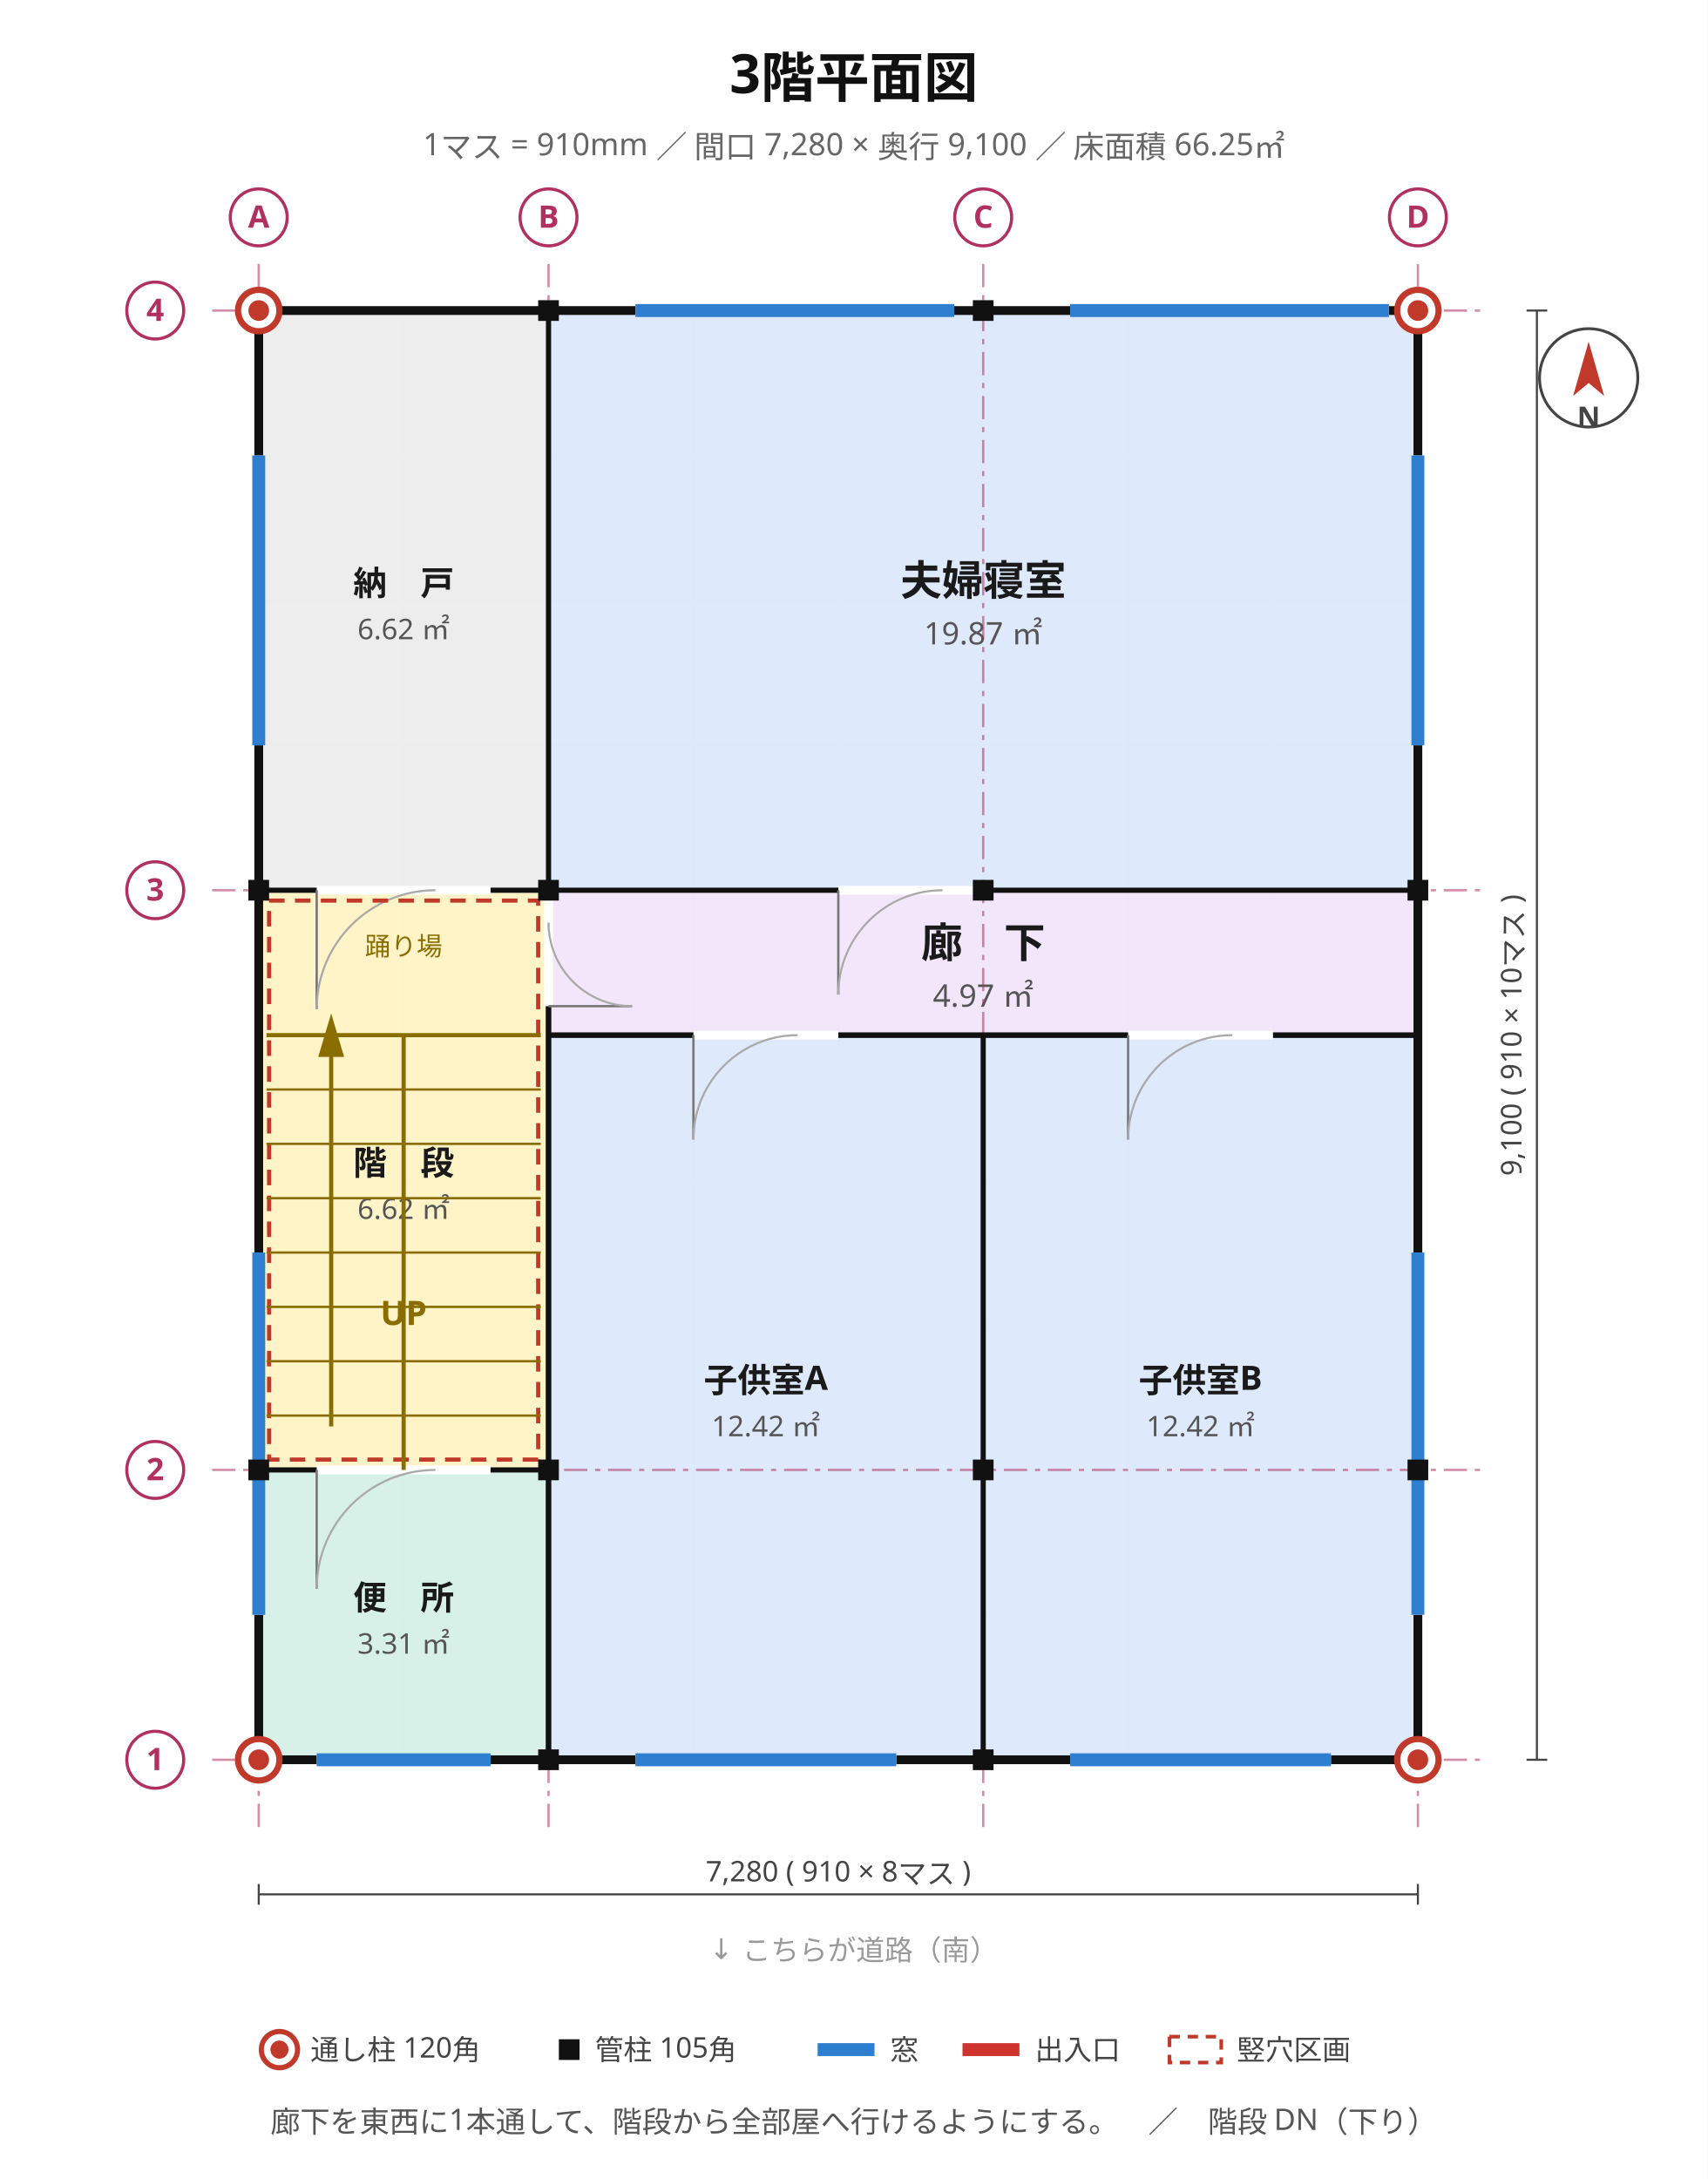
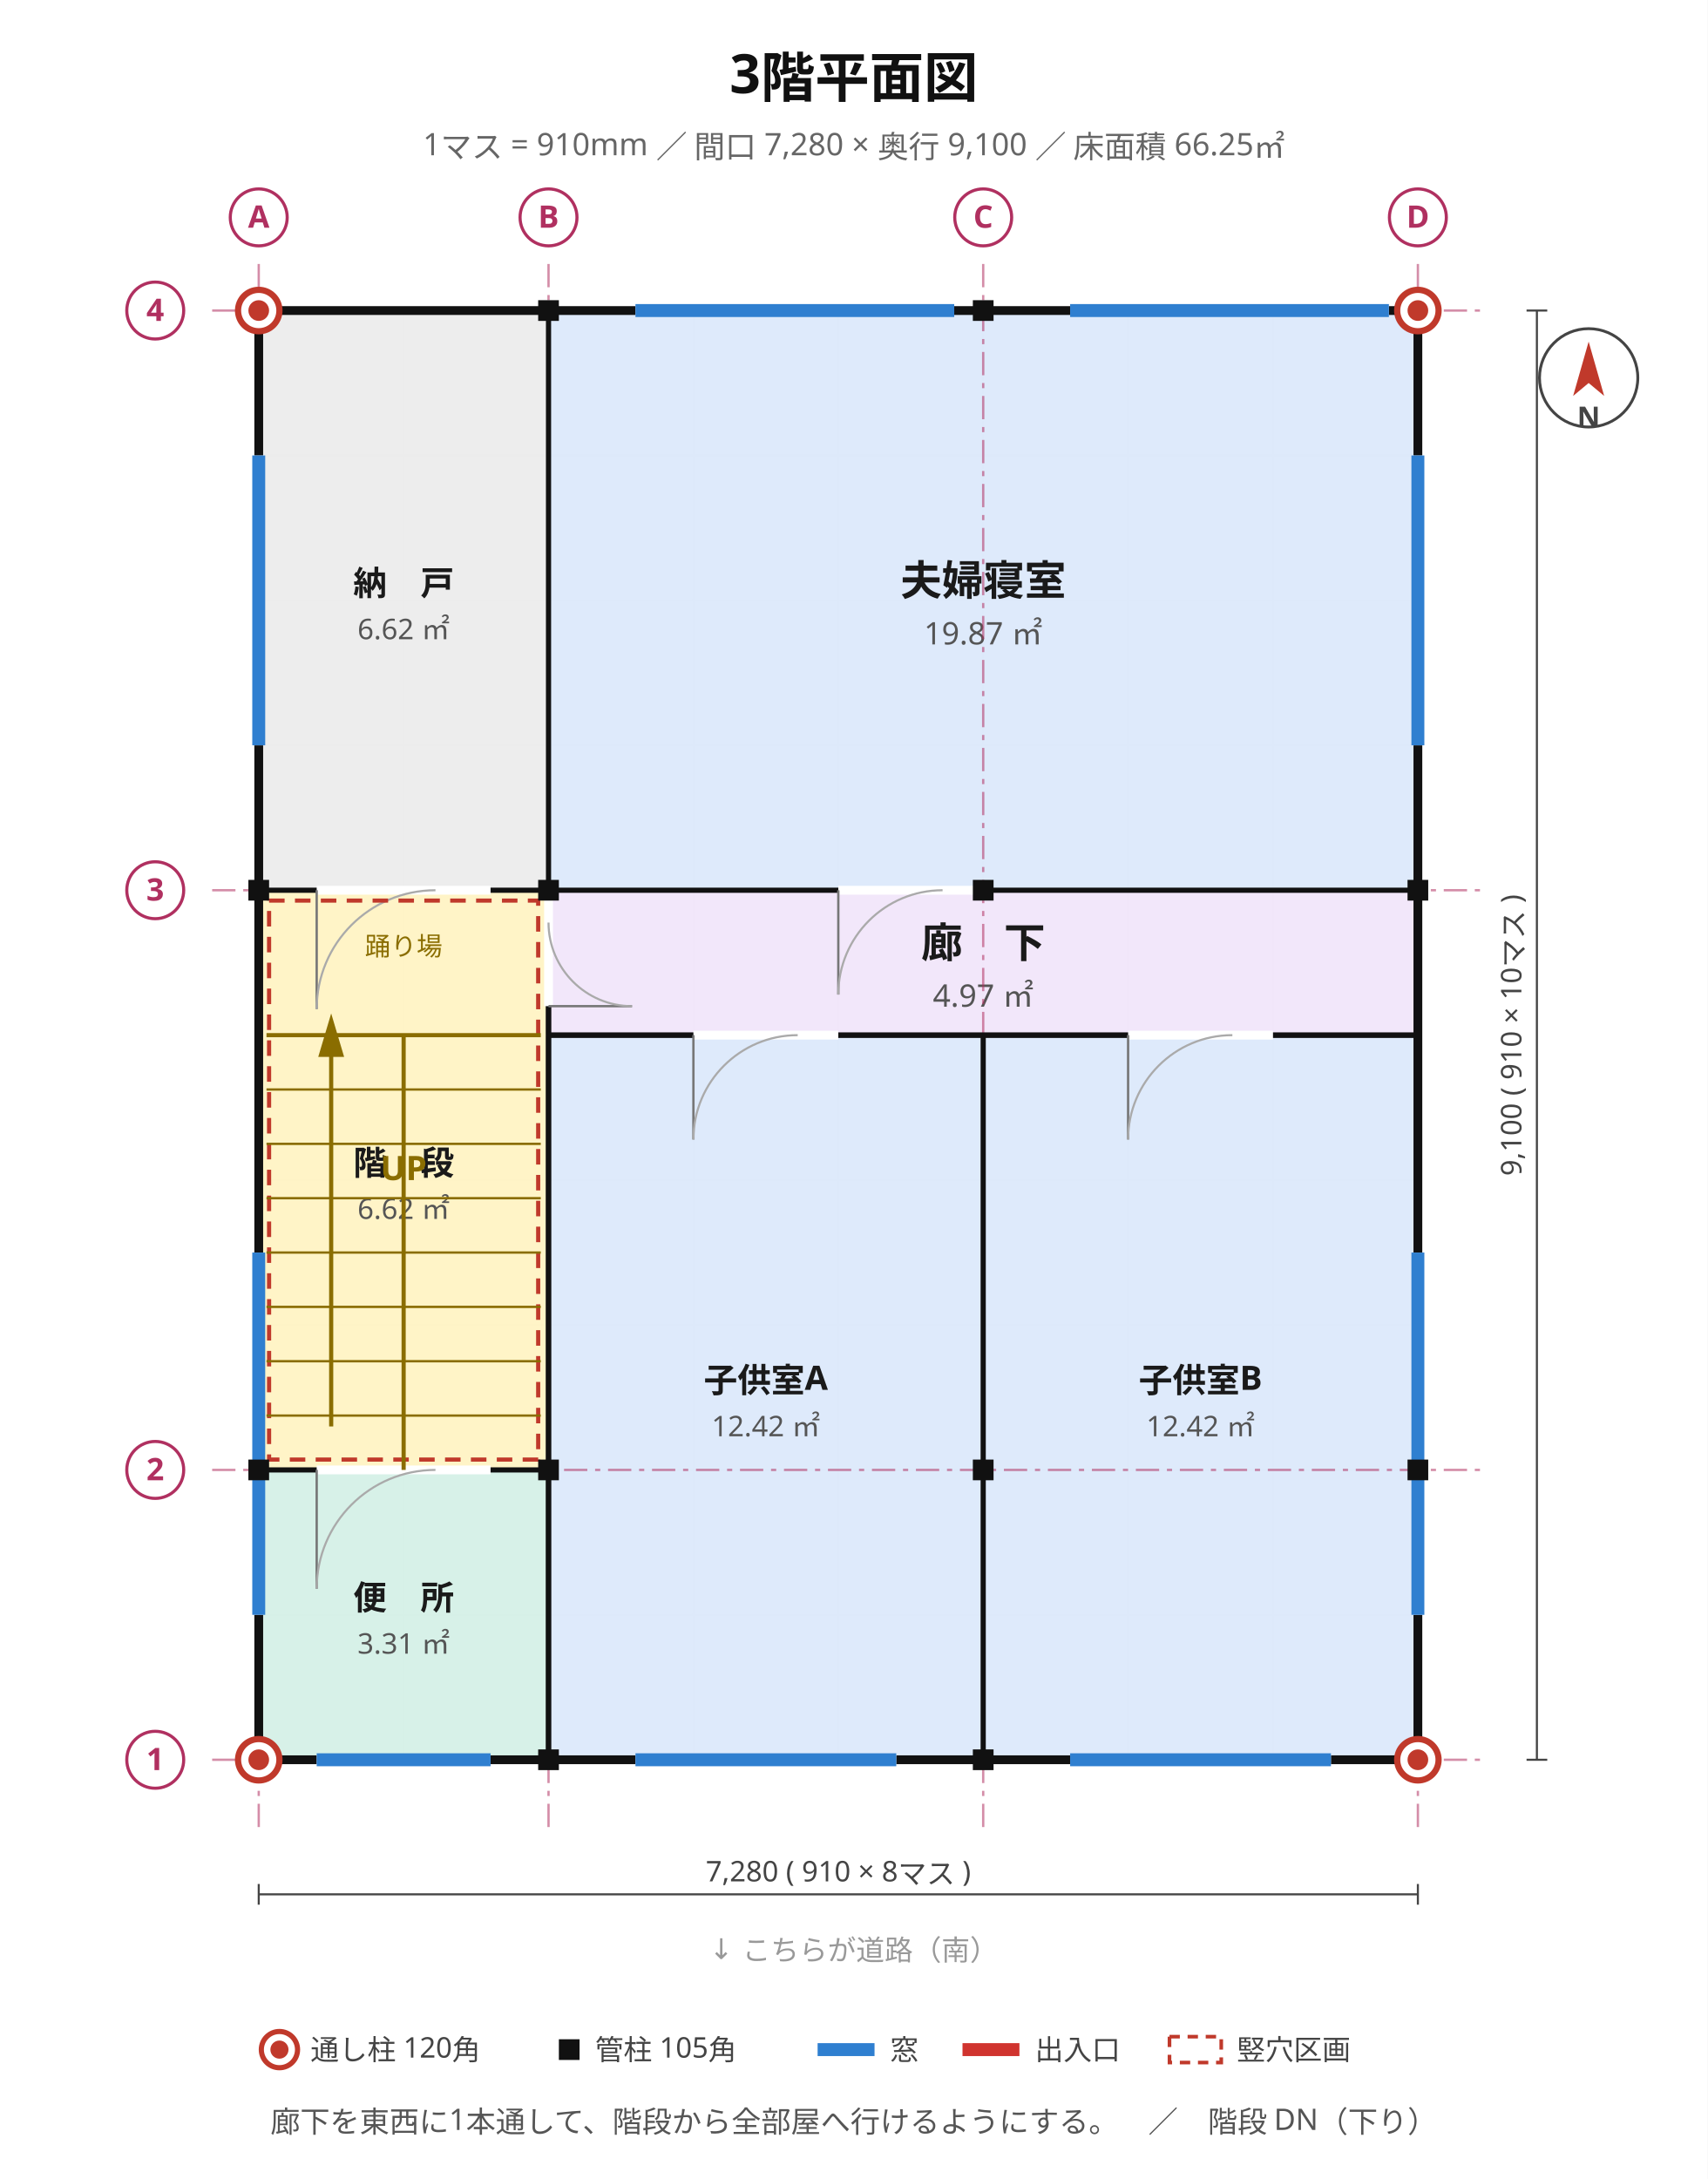
<svg xmlns="http://www.w3.org/2000/svg" viewBox="0 0 660 842" width="660" height="842" font-family="'Hiragino Sans','Hiragino Kaku Gothic ProN','Noto Sans JP','Yu Gothic',Meiryo,'IPAGothic',sans-serif">
  <rect width="660" height="842" fill="#ffffff" />
  <text x="330" y="36" font-size="21" text-anchor="middle" fill="#111" font-weight="700" font-family="'Hiragino Sans','Hiragino Kaku Gothic ProN','Noto Sans JP','Yu Gothic',Meiryo,'IPAGothic',sans-serif">3階平面図</text>
  <text x="330" y="60" font-size="12" text-anchor="middle" fill="#666" font-weight="400" font-family="'Hiragino Sans','Hiragino Kaku Gothic ProN','Noto Sans JP','Yu Gothic',Meiryo,'IPAGothic',sans-serif">1マス = 910mm ／ 間口 7,280 × 奥行 9,100 ／ 床面積 66.25㎡</text>
  <line x1="100" y1="120" x2="100" y2="680" stroke="#e8e8e8" stroke-width="0.7" />
  <line x1="156" y1="120" x2="156" y2="680" stroke="#e8e8e8" stroke-width="0.7" />
  <line x1="212" y1="120" x2="212" y2="680" stroke="#e8e8e8" stroke-width="0.7" />
  <line x1="268" y1="120" x2="268" y2="680" stroke="#e8e8e8" stroke-width="0.7" />
  <line x1="324" y1="120" x2="324" y2="680" stroke="#e8e8e8" stroke-width="0.7" />
  <line x1="380" y1="120" x2="380" y2="680" stroke="#e8e8e8" stroke-width="0.7" />
  <line x1="436" y1="120" x2="436" y2="680" stroke="#e8e8e8" stroke-width="0.7" />
  <line x1="492" y1="120" x2="492" y2="680" stroke="#e8e8e8" stroke-width="0.7" />
  <line x1="548" y1="120" x2="548" y2="680" stroke="#e8e8e8" stroke-width="0.7" />
  <line x1="100" y1="680" x2="548" y2="680" stroke="#e8e8e8" stroke-width="0.7" />
  <line x1="100" y1="624" x2="548" y2="624" stroke="#e8e8e8" stroke-width="0.7" />
  <line x1="100" y1="568" x2="548" y2="568" stroke="#e8e8e8" stroke-width="0.7" />
  <line x1="100" y1="512" x2="548" y2="512" stroke="#e8e8e8" stroke-width="0.7" />
  <line x1="100" y1="456" x2="548" y2="456" stroke="#e8e8e8" stroke-width="0.7" />
  <line x1="100" y1="400" x2="548" y2="400" stroke="#e8e8e8" stroke-width="0.7" />
  <line x1="100" y1="344" x2="548" y2="344" stroke="#e8e8e8" stroke-width="0.7" />
  <line x1="100" y1="288" x2="548" y2="288" stroke="#e8e8e8" stroke-width="0.7" />
  <line x1="100" y1="232" x2="548" y2="232" stroke="#e8e8e8" stroke-width="0.7" />
  <line x1="100" y1="176" x2="548" y2="176" stroke="#e8e8e8" stroke-width="0.7" />
  <line x1="100" y1="120" x2="548" y2="120" stroke="#e8e8e8" stroke-width="0.7" />
  <rect x="100" y="568" width="112" height="112" fill="#d5f0e7" stroke="#2f9077" stroke-width="1.2" opacity="0.95" />
  <text x="156" y="622" font-size="13" text-anchor="middle" fill="#1a1a1a" font-weight="700" font-family="'Hiragino Sans','Hiragino Kaku Gothic ProN','Noto Sans JP','Yu Gothic',Meiryo,'IPAGothic',sans-serif">便　所</text>
  <text x="156" y="639" font-size="11" text-anchor="middle" fill="#555" font-weight="400" font-family="'Hiragino Sans','Hiragino Kaku Gothic ProN','Noto Sans JP','Yu Gothic',Meiryo,'IPAGothic',sans-serif">3.31 ㎡</text>
  <rect x="100" y="344" width="112" height="224" fill="#fff3c4" stroke="#bb9508" stroke-width="1.2" opacity="0.95" />
  <text x="156" y="454" font-size="13" text-anchor="middle" fill="#1a1a1a" font-weight="700" font-family="'Hiragino Sans','Hiragino Kaku Gothic ProN','Noto Sans JP','Yu Gothic',Meiryo,'IPAGothic',sans-serif">階　段</text>
  <text x="156" y="471" font-size="11" text-anchor="middle" fill="#555" font-weight="400" font-family="'Hiragino Sans','Hiragino Kaku Gothic ProN','Noto Sans JP','Yu Gothic',Meiryo,'IPAGothic',sans-serif">6.62 ㎡</text>
  <rect x="100" y="120" width="112" height="224" fill="#ececec" stroke="#8a8a8a" stroke-width="1.2" opacity="0.95" />
  <text x="156" y="230" font-size="13" text-anchor="middle" fill="#1a1a1a" font-weight="700" font-family="'Hiragino Sans','Hiragino Kaku Gothic ProN','Noto Sans JP','Yu Gothic',Meiryo,'IPAGothic',sans-serif">納　戸</text>
  <text x="156" y="247" font-size="11" text-anchor="middle" fill="#555" font-weight="400" font-family="'Hiragino Sans','Hiragino Kaku Gothic ProN','Noto Sans JP','Yu Gothic',Meiryo,'IPAGothic',sans-serif">6.62 ㎡</text>
  <rect x="212" y="400" width="168" height="280" fill="#dce9fb" stroke="#4a76b8" stroke-width="1.2" opacity="0.95" />
  <text x="296" y="538" font-size="13" text-anchor="middle" fill="#1a1a1a" font-weight="700" font-family="'Hiragino Sans','Hiragino Kaku Gothic ProN','Noto Sans JP','Yu Gothic',Meiryo,'IPAGothic',sans-serif">子供室A</text>
  <text x="296" y="555" font-size="11" text-anchor="middle" fill="#555" font-weight="400" font-family="'Hiragino Sans','Hiragino Kaku Gothic ProN','Noto Sans JP','Yu Gothic',Meiryo,'IPAGothic',sans-serif">12.42 ㎡</text>
  <rect x="380" y="400" width="168" height="280" fill="#dce9fb" stroke="#4a76b8" stroke-width="1.2" opacity="0.95" />
  <text x="464" y="538" font-size="13" text-anchor="middle" fill="#1a1a1a" font-weight="700" font-family="'Hiragino Sans','Hiragino Kaku Gothic ProN','Noto Sans JP','Yu Gothic',Meiryo,'IPAGothic',sans-serif">子供室B</text>
  <text x="464" y="555" font-size="11" text-anchor="middle" fill="#555" font-weight="400" font-family="'Hiragino Sans','Hiragino Kaku Gothic ProN','Noto Sans JP','Yu Gothic',Meiryo,'IPAGothic',sans-serif">12.42 ㎡</text>
  <rect x="212" y="344" width="336" height="56" fill="#f1e6fa" stroke="#8b62b5" stroke-width="1.2" opacity="0.95" />
  <text x="380" y="370" font-size="16" text-anchor="middle" fill="#1a1a1a" font-weight="700" font-family="'Hiragino Sans','Hiragino Kaku Gothic ProN','Noto Sans JP','Yu Gothic',Meiryo,'IPAGothic',sans-serif">廊　下</text>
  <text x="380" y="389" font-size="12" text-anchor="middle" fill="#555" font-weight="400" font-family="'Hiragino Sans','Hiragino Kaku Gothic ProN','Noto Sans JP','Yu Gothic',Meiryo,'IPAGothic',sans-serif">4.97 ㎡</text>
  <rect x="212" y="120" width="336" height="224" fill="#dce9fb" stroke="#4a76b8" stroke-width="1.2" opacity="0.95" />
  <text x="380" y="230" font-size="16" text-anchor="middle" fill="#1a1a1a" font-weight="700" font-family="'Hiragino Sans','Hiragino Kaku Gothic ProN','Noto Sans JP','Yu Gothic',Meiryo,'IPAGothic',sans-serif">夫婦寝室</text>
  <text x="380" y="249" font-size="12" text-anchor="middle" fill="#555" font-weight="400" font-family="'Hiragino Sans','Hiragino Kaku Gothic ProN','Noto Sans JP','Yu Gothic',Meiryo,'IPAGothic',sans-serif">19.87 ㎡</text>
  <line x1="100" y1="102" x2="100" y2="706" stroke="#b03060" stroke-width="0.9" stroke-dasharray="9 3 2 3" opacity="0.55" />
  <line x1="212" y1="102" x2="212" y2="706" stroke="#b03060" stroke-width="0.9" stroke-dasharray="9 3 2 3" opacity="0.55" />
  <line x1="380" y1="102" x2="380" y2="706" stroke="#b03060" stroke-width="0.9" stroke-dasharray="9 3 2 3" opacity="0.55" />
  <line x1="548" y1="102" x2="548" y2="706" stroke="#b03060" stroke-width="0.9" stroke-dasharray="9 3 2 3" opacity="0.55" />
  <line x1="82" y1="680" x2="574" y2="680" stroke="#b03060" stroke-width="0.9" stroke-dasharray="9 3 2 3" opacity="0.55" />
  <line x1="82" y1="568" x2="574" y2="568" stroke="#b03060" stroke-width="0.9" stroke-dasharray="9 3 2 3" opacity="0.55" />
  <line x1="82" y1="344" x2="574" y2="344" stroke="#b03060" stroke-width="0.9" stroke-dasharray="9 3 2 3" opacity="0.55" />
  <line x1="82" y1="120" x2="574" y2="120" stroke="#b03060" stroke-width="0.9" stroke-dasharray="9 3 2 3" opacity="0.55" />
  <rect x="100" y="120" width="448" height="560" stroke="#111" stroke-width="3.4" fill="none" />
  <line x1="245.6" y1="680" x2="346.4" y2="680" stroke="#ffffff" stroke-width="4.2" />
  <line x1="245.6" y1="680" x2="346.4" y2="680" stroke="#2f7fd0" stroke-width="5.0" />
  <line x1="413.6" y1="680" x2="514.4" y2="680" stroke="#ffffff" stroke-width="4.2" />
  <line x1="413.6" y1="680" x2="514.4" y2="680" stroke="#2f7fd0" stroke-width="5.0" />
  <line x1="122.4" y1="680" x2="189.6" y2="680" stroke="#ffffff" stroke-width="4.2" />
  <line x1="122.4" y1="680" x2="189.6" y2="680" stroke="#2f7fd0" stroke-width="5.0" />
  <line x1="548" y1="624" x2="548" y2="484" stroke="#ffffff" stroke-width="4.2" />
  <line x1="548" y1="624" x2="548" y2="484" stroke="#2f7fd0" stroke-width="5.0" />
  <line x1="548" y1="288" x2="548" y2="176" stroke="#ffffff" stroke-width="4.2" />
  <line x1="548" y1="288" x2="548" y2="176" stroke="#2f7fd0" stroke-width="5.0" />
  <line x1="245.6" y1="120" x2="368.8" y2="120" stroke="#ffffff" stroke-width="4.2" />
  <line x1="245.6" y1="120" x2="368.8" y2="120" stroke="#2f7fd0" stroke-width="5.0" />
  <line x1="413.6" y1="120" x2="536.8" y2="120" stroke="#ffffff" stroke-width="4.2" />
  <line x1="413.6" y1="120" x2="536.8" y2="120" stroke="#2f7fd0" stroke-width="5.0" />
  <line x1="100" y1="624" x2="100" y2="484" stroke="#ffffff" stroke-width="4.2" />
  <line x1="100" y1="624" x2="100" y2="484" stroke="#2f7fd0" stroke-width="5.0" />
  <line x1="100" y1="288" x2="100" y2="176" stroke="#ffffff" stroke-width="4.2" />
  <line x1="100" y1="288" x2="100" y2="176" stroke="#2f7fd0" stroke-width="5.0" />
+   <line x1="212" y1="400" x2="548" y2="400" stroke="#111" stroke-width="2.0" />
+   <line x1="212" y1="400" x2="380" y2="400" stroke="#111" stroke-width="2.0" />
+   <line x1="100" y1="568" x2="212" y2="568" stroke="#111" stroke-width="2.0" />
  <line x1="212" y1="344" x2="548" y2="344" stroke="#111" stroke-width="2.0" />
-   <line x1="100" y1="568" x2="212" y2="568" stroke="#111" stroke-width="2.0" />
  <line x1="212" y1="400" x2="212" y2="344" stroke="#111" stroke-width="2.0" />
  <line x1="212" y1="344" x2="212" y2="120" stroke="#111" stroke-width="2.0" />
  <line x1="212" y1="568" x2="212" y2="344" stroke="#111" stroke-width="2.0" />
  <line x1="380" y1="400" x2="548" y2="400" stroke="#111" stroke-width="2.0" />
+   <line x1="380" y1="680" x2="380" y2="400" stroke="#111" stroke-width="2.0" />
+   <line x1="100" y1="344" x2="212" y2="344" stroke="#111" stroke-width="2.0" />
  <line x1="212" y1="680" x2="212" y2="568" stroke="#111" stroke-width="2.0" />
  <line x1="212" y1="680" x2="212" y2="400" stroke="#111" stroke-width="2.0" />
-   <line x1="380" y1="680" x2="380" y2="400" stroke="#111" stroke-width="2.0" />
-   <line x1="212" y1="400" x2="380" y2="400" stroke="#111" stroke-width="2.0" />
-   <line x1="212" y1="400" x2="548" y2="400" stroke="#111" stroke-width="2.0" />
-   <line x1="100" y1="344" x2="212" y2="344" stroke="#111" stroke-width="2.0" />
  <line x1="122.4" y1="568" x2="189.6" y2="568" stroke="#ffffff" stroke-width="3.4" />
  <line x1="122.4" y1="568" x2="122.4" y2="613.92" stroke="#777" stroke-width="0.9" />
  <path d="M 122.4 613.9 A 45.9 45.9 0 0 1 168.3 568.0" stroke="#aaa" stroke-width="0.8" fill="none" />
  <line x1="212" y1="388.8" x2="212" y2="344" stroke="#ffffff" stroke-width="3.4" />
  <line x1="212" y1="388.8" x2="244.26" y2="388.8" stroke="#777" stroke-width="0.9" />
  <path d="M 244.3 388.8 A 32.3 32.3 0 0 1 212.0 356.5" stroke="#aaa" stroke-width="0.8" fill="none" />
  <line x1="122.4" y1="344" x2="189.6" y2="344" stroke="#ffffff" stroke-width="3.4" />
  <line x1="122.4" y1="344" x2="122.4" y2="389.92" stroke="#777" stroke-width="0.9" />
  <path d="M 122.4 389.9 A 45.9 45.9 0 0 1 168.3 344.0" stroke="#aaa" stroke-width="0.8" fill="none" />
  <line x1="268" y1="400" x2="324" y2="400" stroke="#ffffff" stroke-width="3.4" />
  <line x1="268" y1="400" x2="268" y2="440.32" stroke="#777" stroke-width="0.9" />
  <path d="M 268.0 440.3 A 40.3 40.3 0 0 1 308.3 400.0" stroke="#aaa" stroke-width="0.8" fill="none" />
  <line x1="436" y1="400" x2="492" y2="400" stroke="#ffffff" stroke-width="3.4" />
  <line x1="436" y1="400" x2="436" y2="440.32" stroke="#777" stroke-width="0.9" />
  <path d="M 436.0 440.3 A 40.3 40.3 0 0 1 476.3 400.0" stroke="#aaa" stroke-width="0.8" fill="none" />
  <line x1="324" y1="344" x2="380" y2="344" stroke="#ffffff" stroke-width="3.4" />
  <line x1="324" y1="344" x2="324" y2="384.32" stroke="#777" stroke-width="0.9" />
  <path d="M 324.0 384.3 A 40.3 40.3 0 0 1 364.3 344.0" stroke="#aaa" stroke-width="0.8" fill="none" />
  <rect x="104" y="348" width="104" height="216" fill="none" stroke="#c0392b" stroke-width="1.6" stroke-dasharray="6 4" />
  <line x1="156" y1="568" x2="156" y2="400" stroke="#8a6d00" stroke-width="1.6" />
  <line x1="103" y1="547" x2="156" y2="547" stroke="#8a6d00" stroke-width="0.9" />
  <line x1="156" y1="547" x2="209" y2="547" stroke="#8a6d00" stroke-width="0.9" />
  <line x1="103" y1="526" x2="156" y2="526" stroke="#8a6d00" stroke-width="0.9" />
  <line x1="156" y1="526" x2="209" y2="526" stroke="#8a6d00" stroke-width="0.9" />
  <line x1="103" y1="505" x2="156" y2="505" stroke="#8a6d00" stroke-width="0.9" />
  <line x1="156" y1="505" x2="209" y2="505" stroke="#8a6d00" stroke-width="0.9" />
  <line x1="103" y1="484" x2="156" y2="484" stroke="#8a6d00" stroke-width="0.9" />
  <line x1="156" y1="484" x2="209" y2="484" stroke="#8a6d00" stroke-width="0.9" />
  <line x1="103" y1="463" x2="156" y2="463" stroke="#8a6d00" stroke-width="0.9" />
  <line x1="156" y1="463" x2="209" y2="463" stroke="#8a6d00" stroke-width="0.9" />
  <line x1="103" y1="442" x2="156" y2="442" stroke="#8a6d00" stroke-width="0.9" />
  <line x1="156" y1="442" x2="209" y2="442" stroke="#8a6d00" stroke-width="0.9" />
  <line x1="103" y1="421" x2="156" y2="421" stroke="#8a6d00" stroke-width="0.9" />
  <line x1="156" y1="421" x2="209" y2="421" stroke="#8a6d00" stroke-width="0.9" />
  <line x1="103" y1="400" x2="209" y2="400" stroke="#8a6d00" stroke-width="1.6" />
  <text x="156" y="369.2" font-size="10" text-anchor="middle" fill="#8a6d00" font-weight="400" font-family="'Hiragino Sans','Hiragino Kaku Gothic ProN','Noto Sans JP','Yu Gothic',Meiryo,'IPAGothic',sans-serif">踊り場</text>
  <line x1="128" y1="551.2" x2="128" y2="405.6" stroke="#8a6d00" stroke-width="1.6" />
  <polygon points="128,391.6 123,408.4 133,408.4" fill="#8a6d00" />
-   <text x="156" y="512" font-size="13" text-anchor="middle" fill="#8a6d00" font-weight="700" font-family="'Hiragino Sans','Hiragino Kaku Gothic ProN','Noto Sans JP','Yu Gothic',Meiryo,'IPAGothic',sans-serif">UP</text>
+   <text x="156" y="456" font-size="13" text-anchor="middle" fill="#8a6d00" font-weight="700" font-family="'Hiragino Sans','Hiragino Kaku Gothic ProN','Noto Sans JP','Yu Gothic',Meiryo,'IPAGothic',sans-serif">UP</text>
  <rect x="208" y="676" width="8" height="8" fill="#111" />
  <rect x="376" y="676" width="8" height="8" fill="#111" />
  <rect x="96" y="564" width="8" height="8" fill="#111" />
  <rect x="544" y="564" width="8" height="8" fill="#111" />
  <rect x="96" y="340" width="8" height="8" fill="#111" />
  <rect x="544" y="340" width="8" height="8" fill="#111" />
  <rect x="208" y="116" width="8" height="8" fill="#111" />
  <rect x="376" y="116" width="8" height="8" fill="#111" />
  <rect x="208" y="564" width="8" height="8" fill="#111" />
  <rect x="376" y="564" width="8" height="8" fill="#111" />
  <rect x="208" y="340" width="8" height="8" fill="#111" />
  <rect x="376" y="340" width="8" height="8" fill="#111" />
  <circle cx="100" cy="680" r="8" fill="#ffffff" stroke="#c0392b" stroke-width="2.4" />
  <circle cx="100" cy="680" r="4" fill="#c0392b" />
  <circle cx="548" cy="680" r="8" fill="#ffffff" stroke="#c0392b" stroke-width="2.4" />
  <circle cx="548" cy="680" r="4" fill="#c0392b" />
  <circle cx="100" cy="120" r="8" fill="#ffffff" stroke="#c0392b" stroke-width="2.4" />
  <circle cx="100" cy="120" r="4" fill="#c0392b" />
  <circle cx="548" cy="120" r="8" fill="#ffffff" stroke="#c0392b" stroke-width="2.4" />
  <circle cx="548" cy="120" r="4" fill="#c0392b" />
  <circle cx="100" cy="84" r="11" fill="#ffffff" stroke="#b03060" stroke-width="1.2" />
  <text x="100" y="88" font-size="12" text-anchor="middle" fill="#b03060" font-weight="700" font-family="'Hiragino Sans','Hiragino Kaku Gothic ProN','Noto Sans JP','Yu Gothic',Meiryo,'IPAGothic',sans-serif">A</text>
  <circle cx="212" cy="84" r="11" fill="#ffffff" stroke="#b03060" stroke-width="1.2" />
  <text x="212" y="88" font-size="12" text-anchor="middle" fill="#b03060" font-weight="700" font-family="'Hiragino Sans','Hiragino Kaku Gothic ProN','Noto Sans JP','Yu Gothic',Meiryo,'IPAGothic',sans-serif">B</text>
  <circle cx="380" cy="84" r="11" fill="#ffffff" stroke="#b03060" stroke-width="1.2" />
  <text x="380" y="88" font-size="12" text-anchor="middle" fill="#b03060" font-weight="700" font-family="'Hiragino Sans','Hiragino Kaku Gothic ProN','Noto Sans JP','Yu Gothic',Meiryo,'IPAGothic',sans-serif">C</text>
  <circle cx="548" cy="84" r="11" fill="#ffffff" stroke="#b03060" stroke-width="1.2" />
  <text x="548" y="88" font-size="12" text-anchor="middle" fill="#b03060" font-weight="700" font-family="'Hiragino Sans','Hiragino Kaku Gothic ProN','Noto Sans JP','Yu Gothic',Meiryo,'IPAGothic',sans-serif">D</text>
  <circle cx="60" cy="680" r="11" fill="#ffffff" stroke="#b03060" stroke-width="1.2" />
  <text x="60" y="684" font-size="12" text-anchor="middle" fill="#b03060" font-weight="700" font-family="'Hiragino Sans','Hiragino Kaku Gothic ProN','Noto Sans JP','Yu Gothic',Meiryo,'IPAGothic',sans-serif">1</text>
  <circle cx="60" cy="568" r="11" fill="#ffffff" stroke="#b03060" stroke-width="1.2" />
  <text x="60" y="572" font-size="12" text-anchor="middle" fill="#b03060" font-weight="700" font-family="'Hiragino Sans','Hiragino Kaku Gothic ProN','Noto Sans JP','Yu Gothic',Meiryo,'IPAGothic',sans-serif">2</text>
  <circle cx="60" cy="344" r="11" fill="#ffffff" stroke="#b03060" stroke-width="1.2" />
  <text x="60" y="348" font-size="12" text-anchor="middle" fill="#b03060" font-weight="700" font-family="'Hiragino Sans','Hiragino Kaku Gothic ProN','Noto Sans JP','Yu Gothic',Meiryo,'IPAGothic',sans-serif">3</text>
  <circle cx="60" cy="120" r="11" fill="#ffffff" stroke="#b03060" stroke-width="1.2" />
  <text x="60" y="124" font-size="12" text-anchor="middle" fill="#b03060" font-weight="700" font-family="'Hiragino Sans','Hiragino Kaku Gothic ProN','Noto Sans JP','Yu Gothic',Meiryo,'IPAGothic',sans-serif">4</text>
  <line x1="100" y1="732" x2="548" y2="732" stroke="#444" stroke-width="0.8" />
  <line x1="100" y1="728" x2="100" y2="736" stroke="#444" stroke-width="0.8" />
  <line x1="548" y1="728" x2="548" y2="736" stroke="#444" stroke-width="0.8" />
  <text x="324" y="727" font-size="11" text-anchor="middle" fill="#444" font-weight="400" font-family="'Hiragino Sans','Hiragino Kaku Gothic ProN','Noto Sans JP','Yu Gothic',Meiryo,'IPAGothic',sans-serif">7,280  ( 910 × 8マス )</text>
  <line x1="594" y1="680" x2="594" y2="120" stroke="#444" stroke-width="0.8" />
  <line x1="590" y1="680" x2="598" y2="680" stroke="#444" stroke-width="0.8" />
  <line x1="590" y1="120" x2="598" y2="120" stroke="#444" stroke-width="0.8" />
  <g transform="translate(588,400) rotate(-90)">
    <text x="0" y="0" font-size="11" text-anchor="middle" fill="#444" font-weight="400" font-family="'Hiragino Sans','Hiragino Kaku Gothic ProN','Noto Sans JP','Yu Gothic',Meiryo,'IPAGothic',sans-serif">9,100  ( 910 × 10マス )</text>
  </g>
  <circle cx="614" cy="146" r="19" fill="#ffffff" stroke="#444" stroke-width="1.1" />
  <polygon points="614,132 608,153 614,148 620,153" fill="#c0392b" />
  <text x="614" y="165" font-size="11" text-anchor="middle" fill="#444" font-weight="700" font-family="'Hiragino Sans','Hiragino Kaku Gothic ProN','Noto Sans JP','Yu Gothic',Meiryo,'IPAGothic',sans-serif">N</text>
  <text x="330" y="757" font-size="11" text-anchor="middle" fill="#999" font-weight="400" font-family="'Hiragino Sans','Hiragino Kaku Gothic ProN','Noto Sans JP','Yu Gothic',Meiryo,'IPAGothic',sans-serif">↓ こちらが道路（南）</text>
  <circle cx="108" cy="792" r="7" fill="#ffffff" stroke="#c0392b" stroke-width="2.0" />
  <circle cx="108" cy="792" r="3.5" fill="#c0392b" />
  <text x="120" y="796" font-size="11" text-anchor="start" fill="#444" font-weight="400" font-family="'Hiragino Sans','Hiragino Kaku Gothic ProN','Noto Sans JP','Yu Gothic',Meiryo,'IPAGothic',sans-serif">通し柱 120角</text>
  <rect x="216" y="788" width="8" height="8" fill="#111" />
  <text x="230" y="796" font-size="11" text-anchor="start" fill="#444" font-weight="400" font-family="'Hiragino Sans','Hiragino Kaku Gothic ProN','Noto Sans JP','Yu Gothic',Meiryo,'IPAGothic',sans-serif">管柱 105角</text>
  <line x1="316" y1="792" x2="338" y2="792" stroke="#2f7fd0" stroke-width="5" />
  <text x="344" y="796" font-size="11" text-anchor="start" fill="#444" font-weight="400" font-family="'Hiragino Sans','Hiragino Kaku Gothic ProN','Noto Sans JP','Yu Gothic',Meiryo,'IPAGothic',sans-serif">窓</text>
  <line x1="372" y1="792" x2="394" y2="792" stroke="#d0342f" stroke-width="5" />
  <text x="400" y="796" font-size="11" text-anchor="start" fill="#444" font-weight="400" font-family="'Hiragino Sans','Hiragino Kaku Gothic ProN','Noto Sans JP','Yu Gothic',Meiryo,'IPAGothic',sans-serif">出入口</text>
  <rect x="452" y="787" width="20" height="10" fill="none" stroke="#c0392b" stroke-width="1.4" stroke-dasharray="4 3" />
  <text x="478" y="796" font-size="11" text-anchor="start" fill="#444" font-weight="400" font-family="'Hiragino Sans','Hiragino Kaku Gothic ProN','Noto Sans JP','Yu Gothic',Meiryo,'IPAGothic',sans-serif">竪穴区画</text>
  <text x="330" y="824" font-size="11.5" text-anchor="middle" fill="#555" font-weight="400" font-family="'Hiragino Sans','Hiragino Kaku Gothic ProN','Noto Sans JP','Yu Gothic',Meiryo,'IPAGothic',sans-serif">廊下を東西に1本通して、階段から全部屋へ行けるようにする。　／　階段 DN（下り）</text>
</svg>
